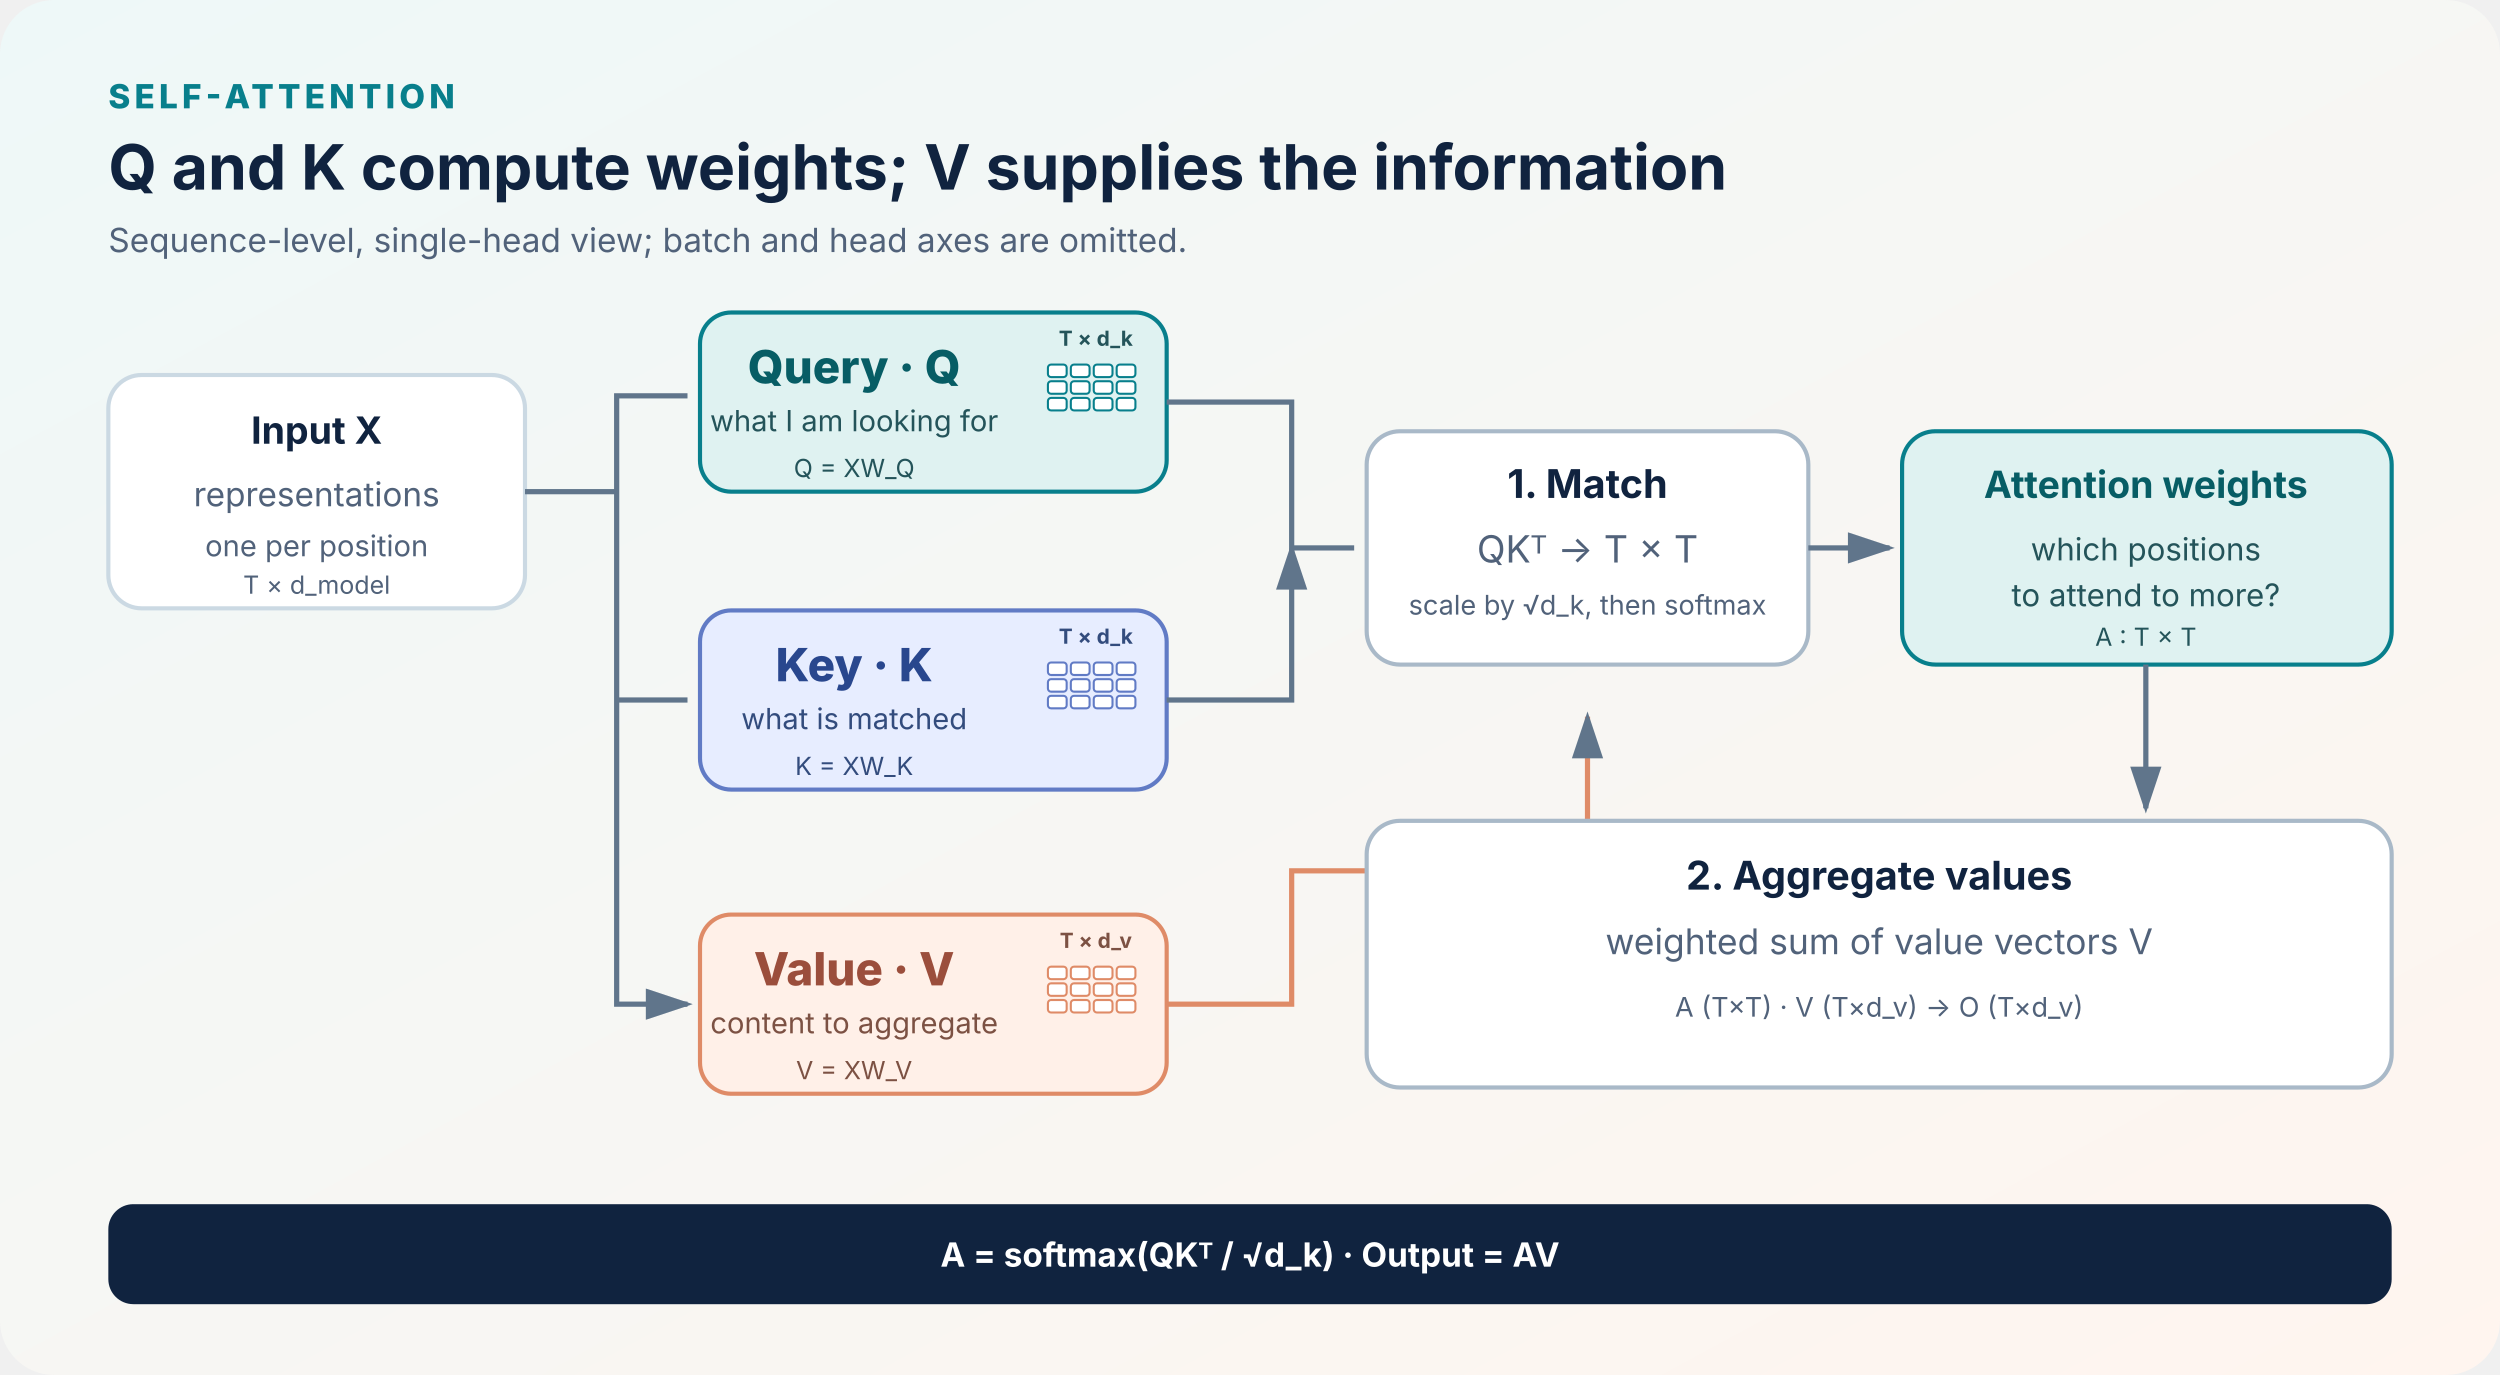
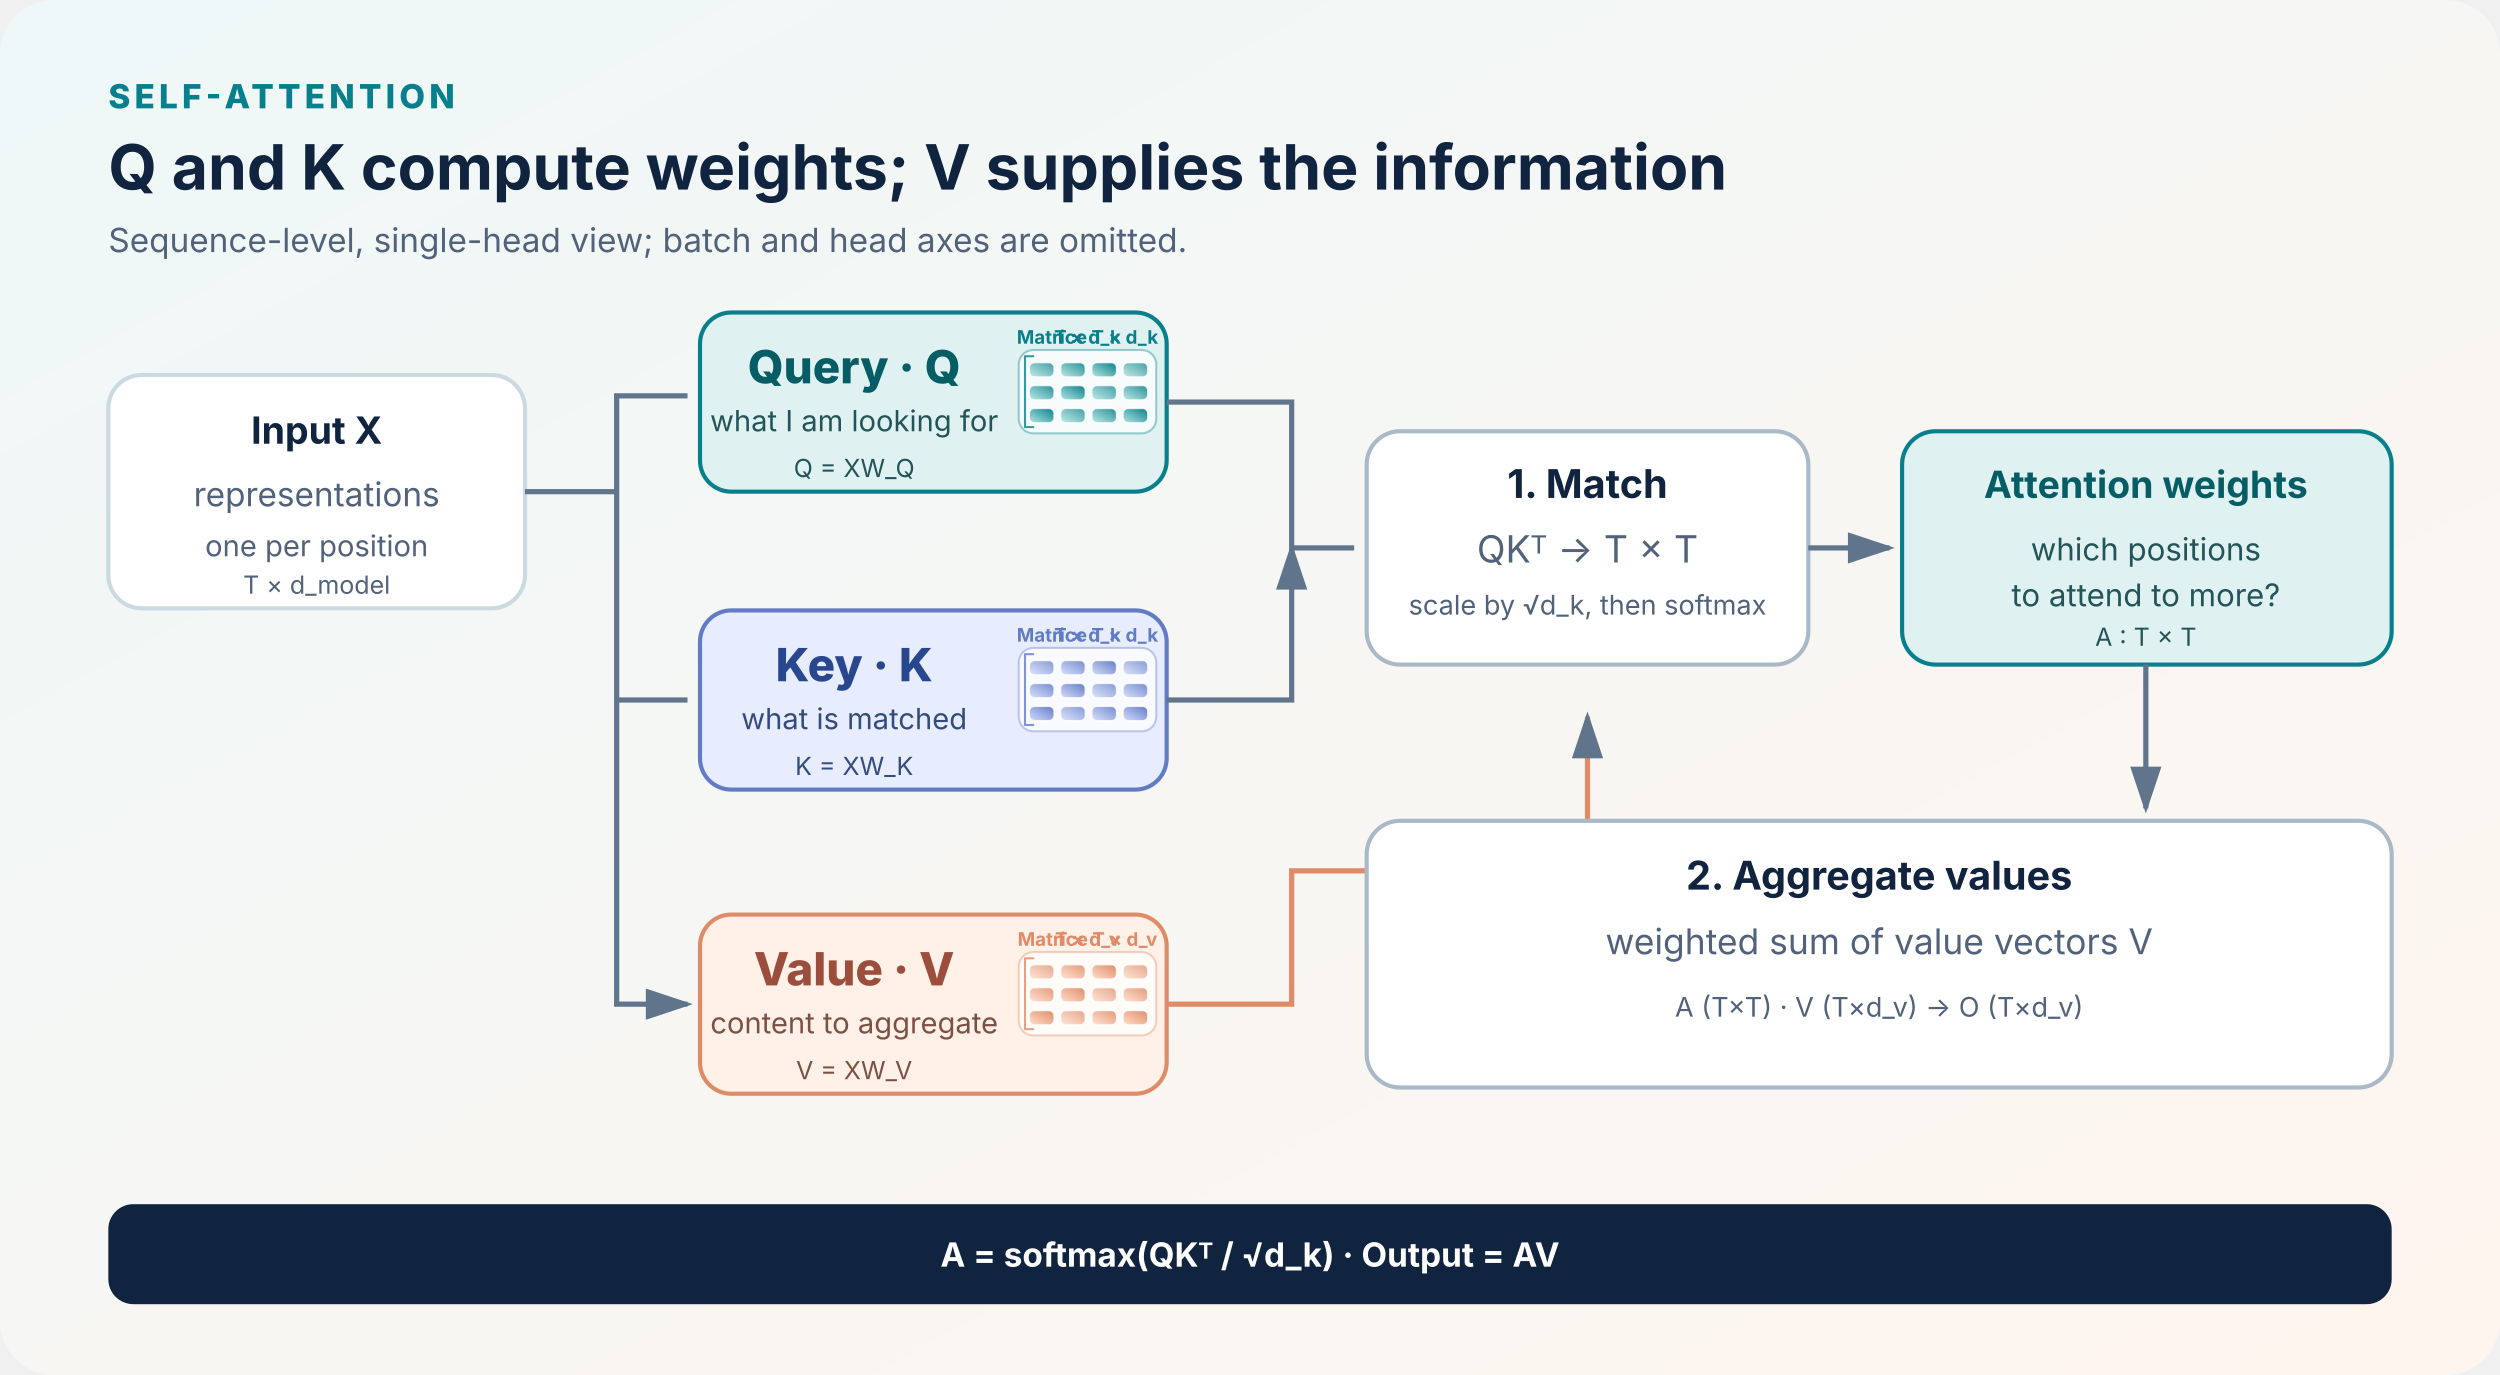
<svg xmlns="http://www.w3.org/2000/svg" width="1200" height="660" viewBox="0 0 1200 660" role="img" aria-labelledby="title desc">
  <defs>
+     <linearGradient id="qMatrix" x1="0" y1="1" x2="1" y2="0">
+       <stop stop-color="#b7e7e2" />
+       <stop offset="1" stop-color="#087f8c" />
+     </linearGradient>
+     <linearGradient id="kMatrix" x1="0" y1="1" x2="1" y2="0">
+       <stop stop-color="#d5defe" />
+       <stop offset="1" stop-color="#617bc5" />
+     </linearGradient>
+     <linearGradient id="vMatrix" x1="0" y1="1" x2="1" y2="0">
+       <stop stop-color="#ffe0ce" />
+       <stop offset="1" stop-color="#df8b67" />
+     </linearGradient>
    <linearGradient id="bg" x1="0" y1="0" x2="1" y2="1">
      <stop stop-color="#eef8f8" />
      <stop offset="1" stop-color="#fff5ef" />
    </linearGradient>
    <marker id="arrow" markerWidth="10" markerHeight="10" refX="8" refY="3" orient="auto">
      <path d="M0,0 L0,6 L9,3 z" fill="#60758b" />
    </marker>
  </defs>
  <rect width="1200" height="660" rx="26" fill="url(#bg)" />
  <text x="52" y="52" font-family="Inter,Arial,sans-serif" font-size="16" font-weight="800" letter-spacing="2" fill="#087f8c">SELF-ATTENTION</text>
  <text x="52" y="91" font-family="Inter,Arial,sans-serif" font-size="30" font-weight="750" fill="#10233f">Q and K compute weights; V supplies the information</text>
  <text x="52" y="121" font-family="Inter,Arial,sans-serif" font-size="16" fill="#51627a">Sequence-level, single-head view; batch and head axes are omitted.</text>
  <rect x="52" y="180" width="200" height="112" rx="16" fill="#fff" stroke="#cbd9e3" stroke-width="2" />
  <text x="152" y="213" text-anchor="middle" font-family="Inter,Arial,sans-serif" font-size="18" font-weight="750" fill="#10233f">Input X</text>
  <text x="152" y="243" text-anchor="middle" font-family="Inter,Arial,sans-serif" font-size="16" fill="#51627a">representations</text>
  <text x="152" y="267" text-anchor="middle" font-family="Inter,Arial,sans-serif" font-size="14" fill="#51627a">one per position</text>
  <text x="152" y="285" text-anchor="middle" font-family="Inter,Arial,sans-serif" font-size="12" fill="#51627a">T × d_model</text>
  <path d="M252 236 H296 V190 H330 M296 236 V336 H330 M296 236 V482 H330" fill="none" stroke="#60758b" stroke-width="2.5" marker-end="url(#arrow)" />
  <rect x="336" y="150" width="224" height="86" rx="15" fill="#dff2f1" stroke="#087f8c" stroke-width="2" />
  <text x="410" y="184" text-anchor="middle" font-family="Inter,Arial,sans-serif" font-size="22" font-weight="800" fill="#075d65">Query · Q</text>
  <text x="410" y="207" text-anchor="middle" font-family="Inter,Arial,sans-serif" font-size="14" fill="#24545a">what I am looking for</text>
  <text x="410" y="229" text-anchor="middle" font-family="Inter,Arial,sans-serif" font-size="12" fill="#24545a">Q = XW_Q</text>
-   <text x="526" y="166" text-anchor="middle" font-family="Inter,Arial,sans-serif" font-size="10" font-weight="700" fill="#24545a">T × d_k</text>
-   <g fill="#ffffff" stroke="#087f8c" stroke-width="1">
-     <rect x="503" y="175" width="9" height="6" rx="1.5" />
-     <rect x="514" y="175" width="9" height="6" rx="1.5" />
-     <rect x="525" y="175" width="9" height="6" rx="1.5" />
-     <rect x="536" y="175" width="9" height="6" rx="1.5" />
-     <rect x="503" y="183" width="9" height="6" rx="1.5" />
-     <rect x="514" y="183" width="9" height="6" rx="1.5" />
-     <rect x="525" y="183" width="9" height="6" rx="1.5" />
-     <rect x="536" y="183" width="9" height="6" rx="1.5" />
-     <rect x="503" y="191" width="9" height="6" rx="1.5" />
-     <rect x="514" y="191" width="9" height="6" rx="1.5" />
-     <rect x="525" y="191" width="9" height="6" rx="1.5" />
-     <rect x="536" y="191" width="9" height="6" rx="1.5" />
+   <text x="522" y="165" text-anchor="middle" font-family="Inter,Arial,sans-serif" font-size="9" font-weight="750" fill="#087f8c">Matrice T × d_k</text>
+   <g>
+     <rect x="489" y="168" width="66" height="40" rx="7" fill="#ffffff" fill-opacity=".72" stroke="#087f8c" stroke-opacity=".38" stroke-width="1" />
+     <rect x="494" y="174" width="12" height="7" rx="2.5" fill="url(#qMatrix)" fill-opacity="0.76" stroke="#ffffff" stroke-opacity=".82" stroke-width=".8" />
+     <rect x="509" y="174" width="12" height="7" rx="2.5" fill="url(#qMatrix)" fill-opacity="0.88" stroke="#ffffff" stroke-opacity=".82" stroke-width=".8" />
+     <rect x="524" y="174" width="12" height="7" rx="2.5" fill="url(#qMatrix)" fill-opacity="1" stroke="#ffffff" stroke-opacity=".82" stroke-width=".8" />
+     <rect x="539" y="174" width="12" height="7" rx="2.5" fill="url(#qMatrix)" fill-opacity="0.76" stroke="#ffffff" stroke-opacity=".82" stroke-width=".8" />
+     <rect x="494" y="185" width="12" height="7" rx="2.5" fill="url(#qMatrix)" fill-opacity="0.88" stroke="#ffffff" stroke-opacity=".82" stroke-width=".8" />
+     <rect x="509" y="185" width="12" height="7" rx="2.5" fill="url(#qMatrix)" fill-opacity="1" stroke="#ffffff" stroke-opacity=".82" stroke-width=".8" />
+     <rect x="524" y="185" width="12" height="7" rx="2.5" fill="url(#qMatrix)" fill-opacity="0.76" stroke="#ffffff" stroke-opacity=".82" stroke-width=".8" />
+     <rect x="539" y="185" width="12" height="7" rx="2.5" fill="url(#qMatrix)" fill-opacity="0.88" stroke="#ffffff" stroke-opacity=".82" stroke-width=".8" />
+     <rect x="494" y="196" width="12" height="7" rx="2.5" fill="url(#qMatrix)" fill-opacity="1" stroke="#ffffff" stroke-opacity=".82" stroke-width=".8" />
+     <rect x="509" y="196" width="12" height="7" rx="2.5" fill="url(#qMatrix)" fill-opacity="0.76" stroke="#ffffff" stroke-opacity=".82" stroke-width=".8" />
+     <rect x="524" y="196" width="12" height="7" rx="2.5" fill="url(#qMatrix)" fill-opacity="0.88" stroke="#ffffff" stroke-opacity=".82" stroke-width=".8" />
+     <rect x="539" y="196" width="12" height="7" rx="2.5" fill="url(#qMatrix)" fill-opacity="1" stroke="#ffffff" stroke-opacity=".82" stroke-width=".8" />
+     <path d="M492 171 V205 M492 171 h4 M492 205 h4" fill="none" stroke="#087f8c" stroke-width="1" stroke-linecap="round" opacity=".8" />
  </g>
+   <text x="522" y="165" text-anchor="middle" font-family="Inter,Arial,sans-serif" font-size="9" font-weight="750" fill="#087f8c">T × d_k</text>
  <rect x="336" y="293" width="224" height="86" rx="15" fill="#e7edff" stroke="#617bc5" stroke-width="2" />
  <text x="410" y="327" text-anchor="middle" font-family="Inter,Arial,sans-serif" font-size="22" font-weight="800" fill="#29478e">Key · K</text>
  <text x="410" y="350" text-anchor="middle" font-family="Inter,Arial,sans-serif" font-size="14" fill="#334c7d">what is matched</text>
  <text x="410" y="372" text-anchor="middle" font-family="Inter,Arial,sans-serif" font-size="12" fill="#334c7d">K = XW_K</text>
-   <text x="526" y="309" text-anchor="middle" font-family="Inter,Arial,sans-serif" font-size="10" font-weight="700" fill="#334c7d">T × d_k</text>
-   <g fill="#ffffff" stroke="#617bc5" stroke-width="1">
-     <rect x="503" y="318" width="9" height="6" rx="1.5" />
-     <rect x="514" y="318" width="9" height="6" rx="1.5" />
-     <rect x="525" y="318" width="9" height="6" rx="1.5" />
-     <rect x="536" y="318" width="9" height="6" rx="1.5" />
-     <rect x="503" y="326" width="9" height="6" rx="1.5" />
-     <rect x="514" y="326" width="9" height="6" rx="1.5" />
-     <rect x="525" y="326" width="9" height="6" rx="1.5" />
-     <rect x="536" y="326" width="9" height="6" rx="1.5" />
-     <rect x="503" y="334" width="9" height="6" rx="1.5" />
-     <rect x="514" y="334" width="9" height="6" rx="1.5" />
-     <rect x="525" y="334" width="9" height="6" rx="1.5" />
-     <rect x="536" y="334" width="9" height="6" rx="1.5" />
+   <text x="522" y="308" text-anchor="middle" font-family="Inter,Arial,sans-serif" font-size="9" font-weight="750" fill="#617bc5">Matrice T × d_k</text>
+   <g>
+     <rect x="489" y="311" width="66" height="40" rx="7" fill="#ffffff" fill-opacity=".72" stroke="#617bc5" stroke-opacity=".38" stroke-width="1" />
+     <rect x="494" y="317" width="12" height="7" rx="2.5" fill="url(#kMatrix)" fill-opacity="0.76" stroke="#ffffff" stroke-opacity=".82" stroke-width=".8" />
+     <rect x="509" y="317" width="12" height="7" rx="2.5" fill="url(#kMatrix)" fill-opacity="0.88" stroke="#ffffff" stroke-opacity=".82" stroke-width=".8" />
+     <rect x="524" y="317" width="12" height="7" rx="2.5" fill="url(#kMatrix)" fill-opacity="1" stroke="#ffffff" stroke-opacity=".82" stroke-width=".8" />
+     <rect x="539" y="317" width="12" height="7" rx="2.5" fill="url(#kMatrix)" fill-opacity="0.76" stroke="#ffffff" stroke-opacity=".82" stroke-width=".8" />
+     <rect x="494" y="328" width="12" height="7" rx="2.5" fill="url(#kMatrix)" fill-opacity="0.88" stroke="#ffffff" stroke-opacity=".82" stroke-width=".8" />
+     <rect x="509" y="328" width="12" height="7" rx="2.5" fill="url(#kMatrix)" fill-opacity="1" stroke="#ffffff" stroke-opacity=".82" stroke-width=".8" />
+     <rect x="524" y="328" width="12" height="7" rx="2.5" fill="url(#kMatrix)" fill-opacity="0.76" stroke="#ffffff" stroke-opacity=".82" stroke-width=".8" />
+     <rect x="539" y="328" width="12" height="7" rx="2.5" fill="url(#kMatrix)" fill-opacity="0.88" stroke="#ffffff" stroke-opacity=".82" stroke-width=".8" />
+     <rect x="494" y="339" width="12" height="7" rx="2.5" fill="url(#kMatrix)" fill-opacity="1" stroke="#ffffff" stroke-opacity=".82" stroke-width=".8" />
+     <rect x="509" y="339" width="12" height="7" rx="2.5" fill="url(#kMatrix)" fill-opacity="0.76" stroke="#ffffff" stroke-opacity=".82" stroke-width=".8" />
+     <rect x="524" y="339" width="12" height="7" rx="2.5" fill="url(#kMatrix)" fill-opacity="0.88" stroke="#ffffff" stroke-opacity=".82" stroke-width=".8" />
+     <rect x="539" y="339" width="12" height="7" rx="2.5" fill="url(#kMatrix)" fill-opacity="1" stroke="#ffffff" stroke-opacity=".82" stroke-width=".8" />
+     <path d="M492 314 V348 M492 314 h4 M492 348 h4" fill="none" stroke="#617bc5" stroke-width="1" stroke-linecap="round" opacity=".8" />
  </g>
+   <text x="522" y="308" text-anchor="middle" font-family="Inter,Arial,sans-serif" font-size="9" font-weight="750" fill="#617bc5">T × d_k</text>
  <rect x="336" y="439" width="224" height="86" rx="15" fill="#fff0e8" stroke="#df8b67" stroke-width="2" />
  <text x="410" y="473" text-anchor="middle" font-family="Inter,Arial,sans-serif" font-size="22" font-weight="800" fill="#9b4e3c">Value · V</text>
  <text x="410" y="496" text-anchor="middle" font-family="Inter,Arial,sans-serif" font-size="14" fill="#7c5143">content to aggregate</text>
  <text x="410" y="518" text-anchor="middle" font-family="Inter,Arial,sans-serif" font-size="12" fill="#7c5143">V = XW_V</text>
-   <text x="526" y="455" text-anchor="middle" font-family="Inter,Arial,sans-serif" font-size="10" font-weight="700" fill="#7c5143">T × d_v</text>
-   <g fill="#ffffff" stroke="#df8b67" stroke-width="1">
-     <rect x="503" y="464" width="9" height="6" rx="1.5" />
-     <rect x="514" y="464" width="9" height="6" rx="1.5" />
-     <rect x="525" y="464" width="9" height="6" rx="1.5" />
-     <rect x="536" y="464" width="9" height="6" rx="1.5" />
-     <rect x="503" y="472" width="9" height="6" rx="1.5" />
-     <rect x="514" y="472" width="9" height="6" rx="1.5" />
-     <rect x="525" y="472" width="9" height="6" rx="1.5" />
-     <rect x="536" y="472" width="9" height="6" rx="1.5" />
-     <rect x="503" y="480" width="9" height="6" rx="1.5" />
-     <rect x="514" y="480" width="9" height="6" rx="1.5" />
-     <rect x="525" y="480" width="9" height="6" rx="1.5" />
-     <rect x="536" y="480" width="9" height="6" rx="1.5" />
+   <text x="522" y="454" text-anchor="middle" font-family="Inter,Arial,sans-serif" font-size="9" font-weight="750" fill="#df8b67">Matrice T × d_v</text>
+   <g>
+     <rect x="489" y="457" width="66" height="40" rx="7" fill="#ffffff" fill-opacity=".72" stroke="#df8b67" stroke-opacity=".38" stroke-width="1" />
+     <rect x="494" y="463" width="12" height="7" rx="2.5" fill="url(#vMatrix)" fill-opacity="0.76" stroke="#ffffff" stroke-opacity=".82" stroke-width=".8" />
+     <rect x="509" y="463" width="12" height="7" rx="2.5" fill="url(#vMatrix)" fill-opacity="0.88" stroke="#ffffff" stroke-opacity=".82" stroke-width=".8" />
+     <rect x="524" y="463" width="12" height="7" rx="2.5" fill="url(#vMatrix)" fill-opacity="1" stroke="#ffffff" stroke-opacity=".82" stroke-width=".8" />
+     <rect x="539" y="463" width="12" height="7" rx="2.5" fill="url(#vMatrix)" fill-opacity="0.76" stroke="#ffffff" stroke-opacity=".82" stroke-width=".8" />
+     <rect x="494" y="474" width="12" height="7" rx="2.5" fill="url(#vMatrix)" fill-opacity="0.88" stroke="#ffffff" stroke-opacity=".82" stroke-width=".8" />
+     <rect x="509" y="474" width="12" height="7" rx="2.5" fill="url(#vMatrix)" fill-opacity="1" stroke="#ffffff" stroke-opacity=".82" stroke-width=".8" />
+     <rect x="524" y="474" width="12" height="7" rx="2.5" fill="url(#vMatrix)" fill-opacity="0.76" stroke="#ffffff" stroke-opacity=".82" stroke-width=".8" />
+     <rect x="539" y="474" width="12" height="7" rx="2.5" fill="url(#vMatrix)" fill-opacity="0.88" stroke="#ffffff" stroke-opacity=".82" stroke-width=".8" />
+     <rect x="494" y="485" width="12" height="7" rx="2.5" fill="url(#vMatrix)" fill-opacity="1" stroke="#ffffff" stroke-opacity=".82" stroke-width=".8" />
+     <rect x="509" y="485" width="12" height="7" rx="2.5" fill="url(#vMatrix)" fill-opacity="0.76" stroke="#ffffff" stroke-opacity=".82" stroke-width=".8" />
+     <rect x="524" y="485" width="12" height="7" rx="2.5" fill="url(#vMatrix)" fill-opacity="0.88" stroke="#ffffff" stroke-opacity=".82" stroke-width=".8" />
+     <rect x="539" y="485" width="12" height="7" rx="2.5" fill="url(#vMatrix)" fill-opacity="1" stroke="#ffffff" stroke-opacity=".82" stroke-width=".8" />
+     <path d="M492 460 V494 M492 460 h4 M492 494 h4" fill="none" stroke="#df8b67" stroke-width="1" stroke-linecap="round" opacity=".8" />
  </g>
+   <text x="522" y="454" text-anchor="middle" font-family="Inter,Arial,sans-serif" font-size="9" font-weight="750" fill="#df8b67">T × d_v</text>
  <path d="M560 193 H620 V263 H650 M560 336 H620 V263" fill="none" stroke="#60758b" stroke-width="2.5" marker-end="url(#arrow)" />
  <rect x="656" y="207" width="212" height="112" rx="16" fill="#fff" stroke="#a9b9c8" stroke-width="2" />
  <text x="762" y="239" text-anchor="middle" font-family="Inter,Arial,sans-serif" font-size="19" font-weight="750" fill="#10233f">1. Match</text>
  <text x="762" y="270" text-anchor="middle" font-family="Inter,Arial,sans-serif" font-size="18" fill="#51627a">QKᵀ → T × T</text>
  <text x="762" y="295" text-anchor="middle" font-family="Inter,Arial,sans-serif" font-size="13" fill="#51627a">scale by √d_k, then softmax</text>
  <path d="M868 263 H907" fill="none" stroke="#60758b" stroke-width="2.5" marker-end="url(#arrow)" />
  <rect x="913" y="207" width="235" height="112" rx="16" fill="#dff2f1" stroke="#087f8c" stroke-width="2" />
  <text x="1030" y="239" text-anchor="middle" font-family="Inter,Arial,sans-serif" font-size="18" font-weight="750" fill="#075d65">Attention weights</text>
  <text x="1030" y="269" text-anchor="middle" font-family="Inter,Arial,sans-serif" font-size="15" fill="#24545a">which positions</text>
  <text x="1030" y="291" text-anchor="middle" font-family="Inter,Arial,sans-serif" font-size="15" fill="#24545a">to attend to more?</text>
  <text x="1030" y="310" text-anchor="middle" font-family="Inter,Arial,sans-serif" font-size="12" fill="#24545a">A : T × T</text>
  <path d="M560 482 H620 V418 H762 V344" fill="none" stroke="#df8b67" stroke-width="2.5" marker-end="url(#arrow)" />
  <path d="M1030 319 V388" fill="none" stroke="#60758b" stroke-width="2.5" marker-end="url(#arrow)" />
  <rect x="656" y="394" width="492" height="128" rx="16" fill="#fff" stroke="#a9b9c8" stroke-width="2" />
  <text x="902" y="427" text-anchor="middle" font-family="Inter,Arial,sans-serif" font-size="19" font-weight="750" fill="#10233f">2. Aggregate values</text>
  <text x="902" y="458" text-anchor="middle" font-family="Inter,Arial,sans-serif" font-size="17" fill="#51627a">weighted sum of value vectors V</text>
  <text x="902" y="488" text-anchor="middle" font-family="Inter,Arial,sans-serif" font-size="13" fill="#51627a">A (T×T) · V (T×d_v) → O (T×d_v)</text>
  <rect x="52" y="578" width="1096" height="48" rx="12" fill="#10233f" />
  <text x="600" y="608" text-anchor="middle" font-family="Inter,Arial,sans-serif" font-size="16" font-weight="650" fill="#fff">A = softmax(QKᵀ / √d_k) · Output = AV</text>
</svg>
